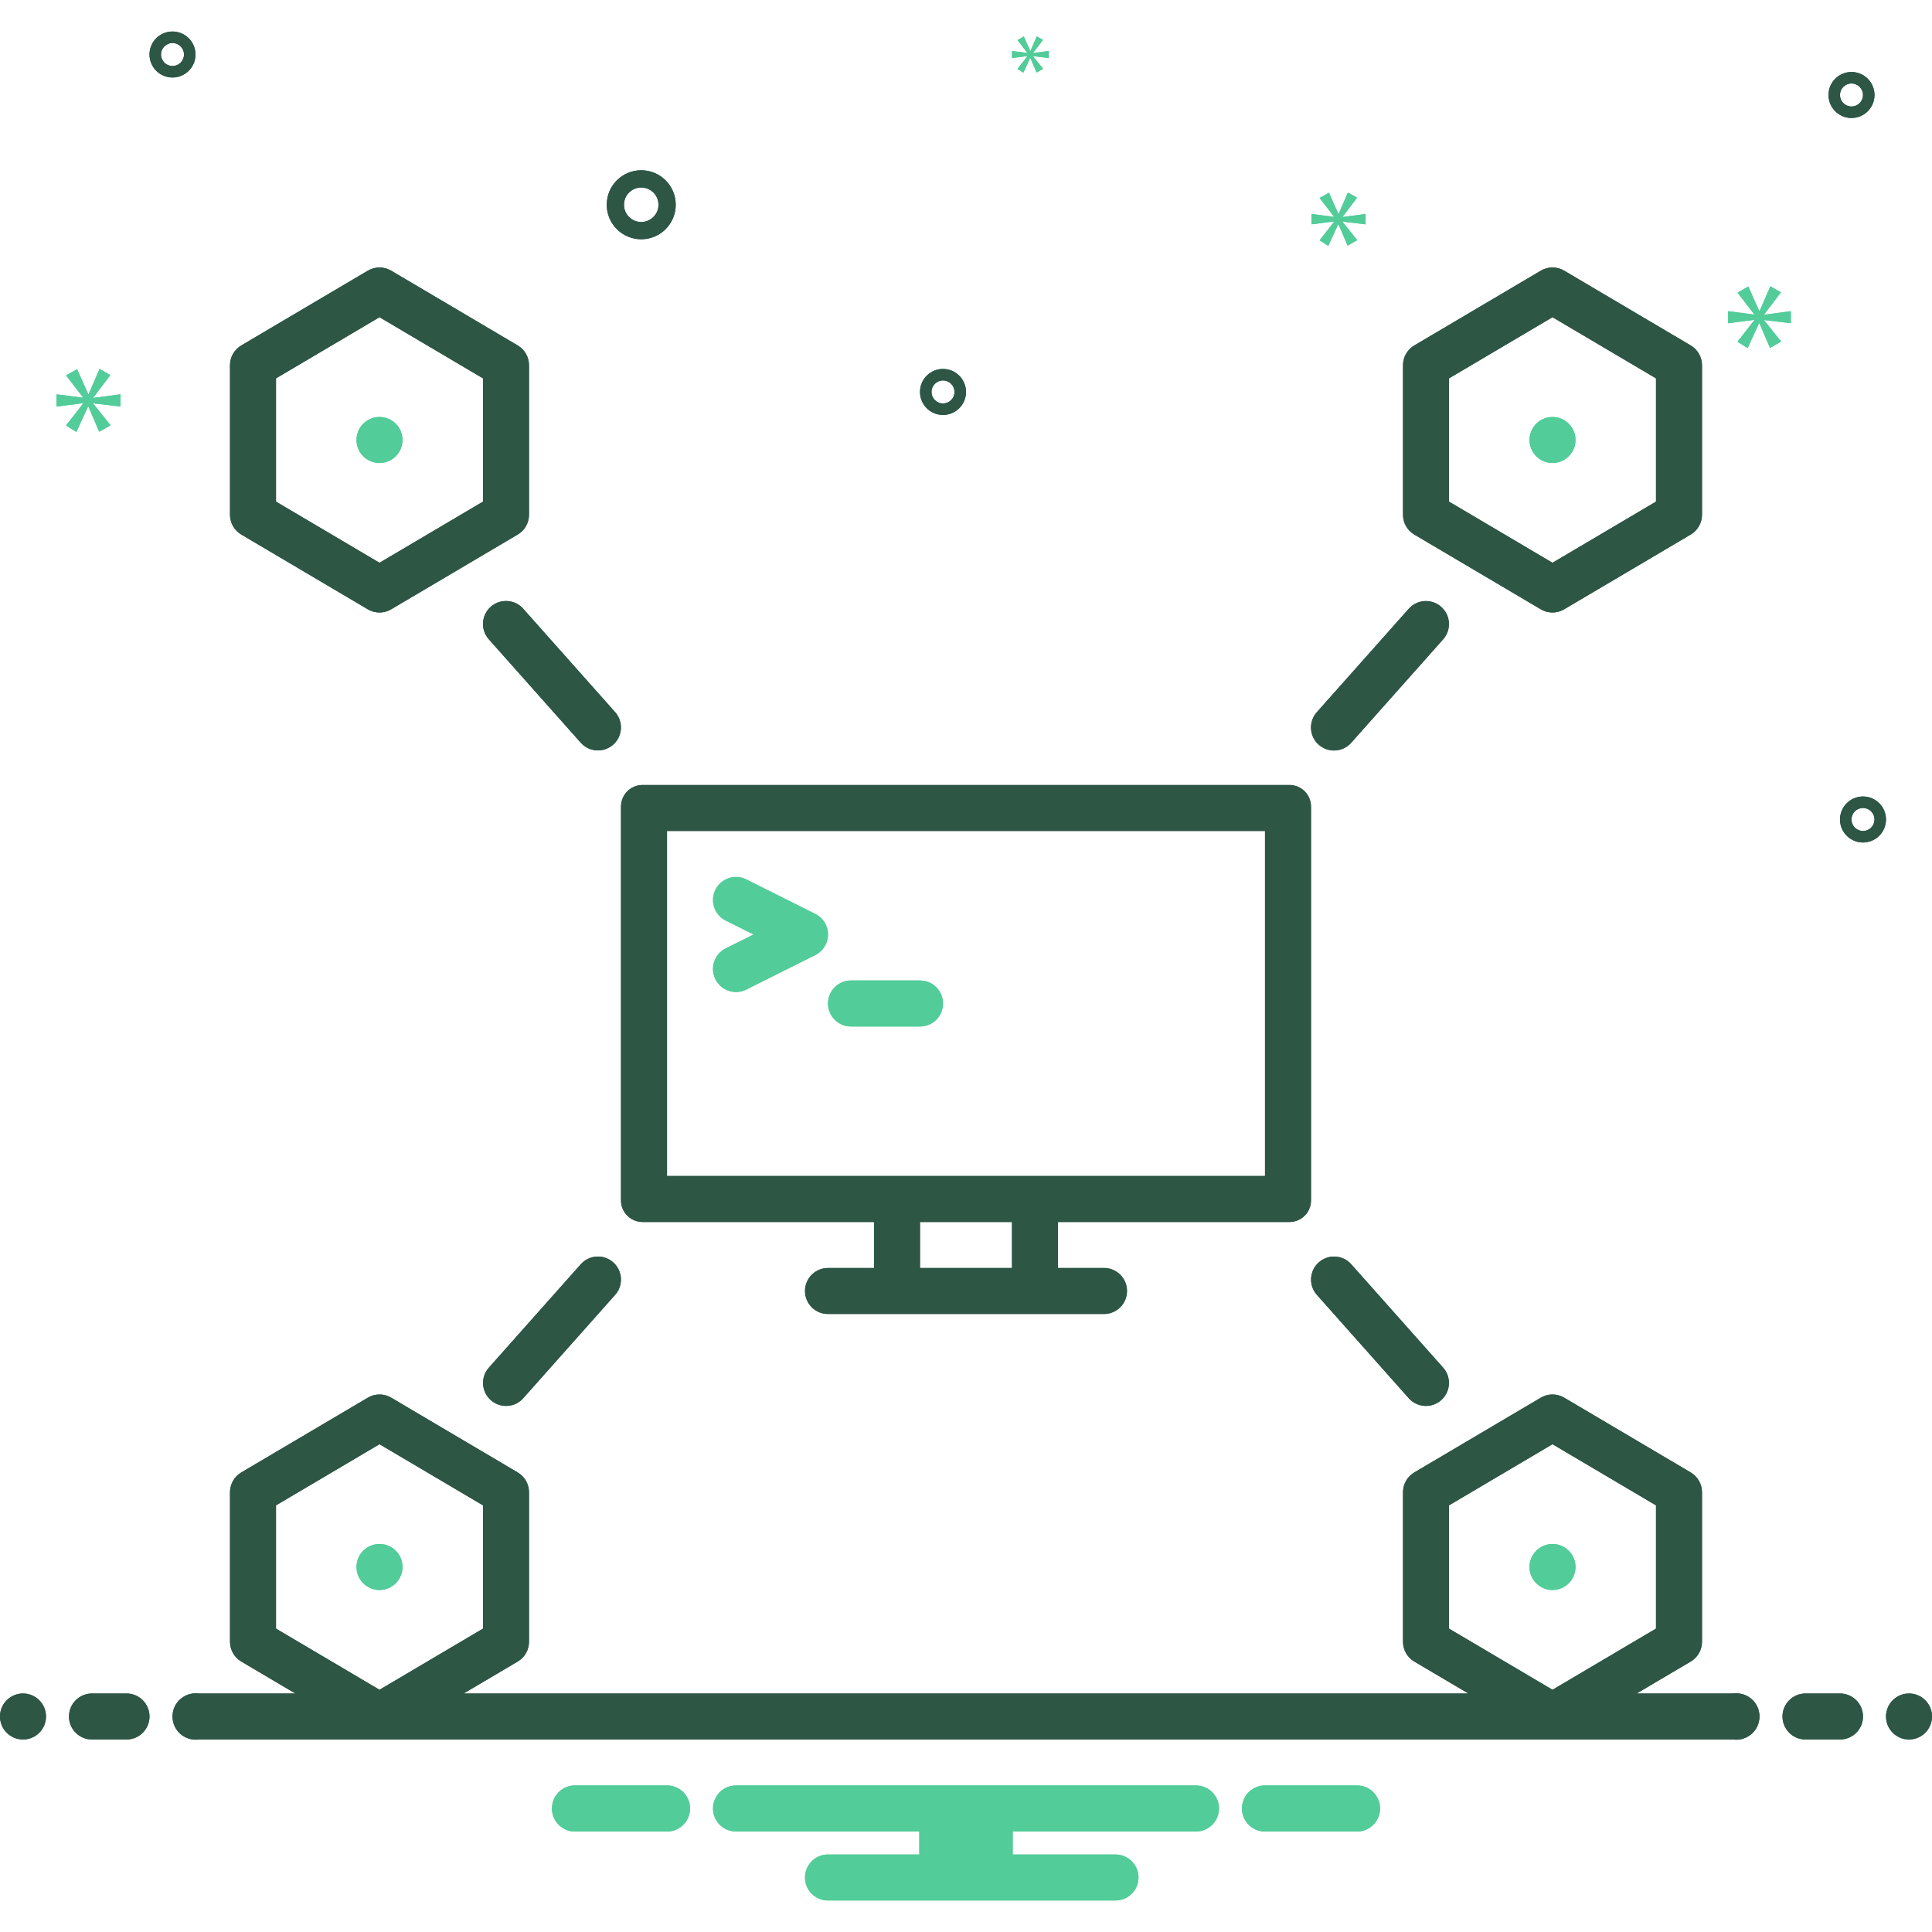
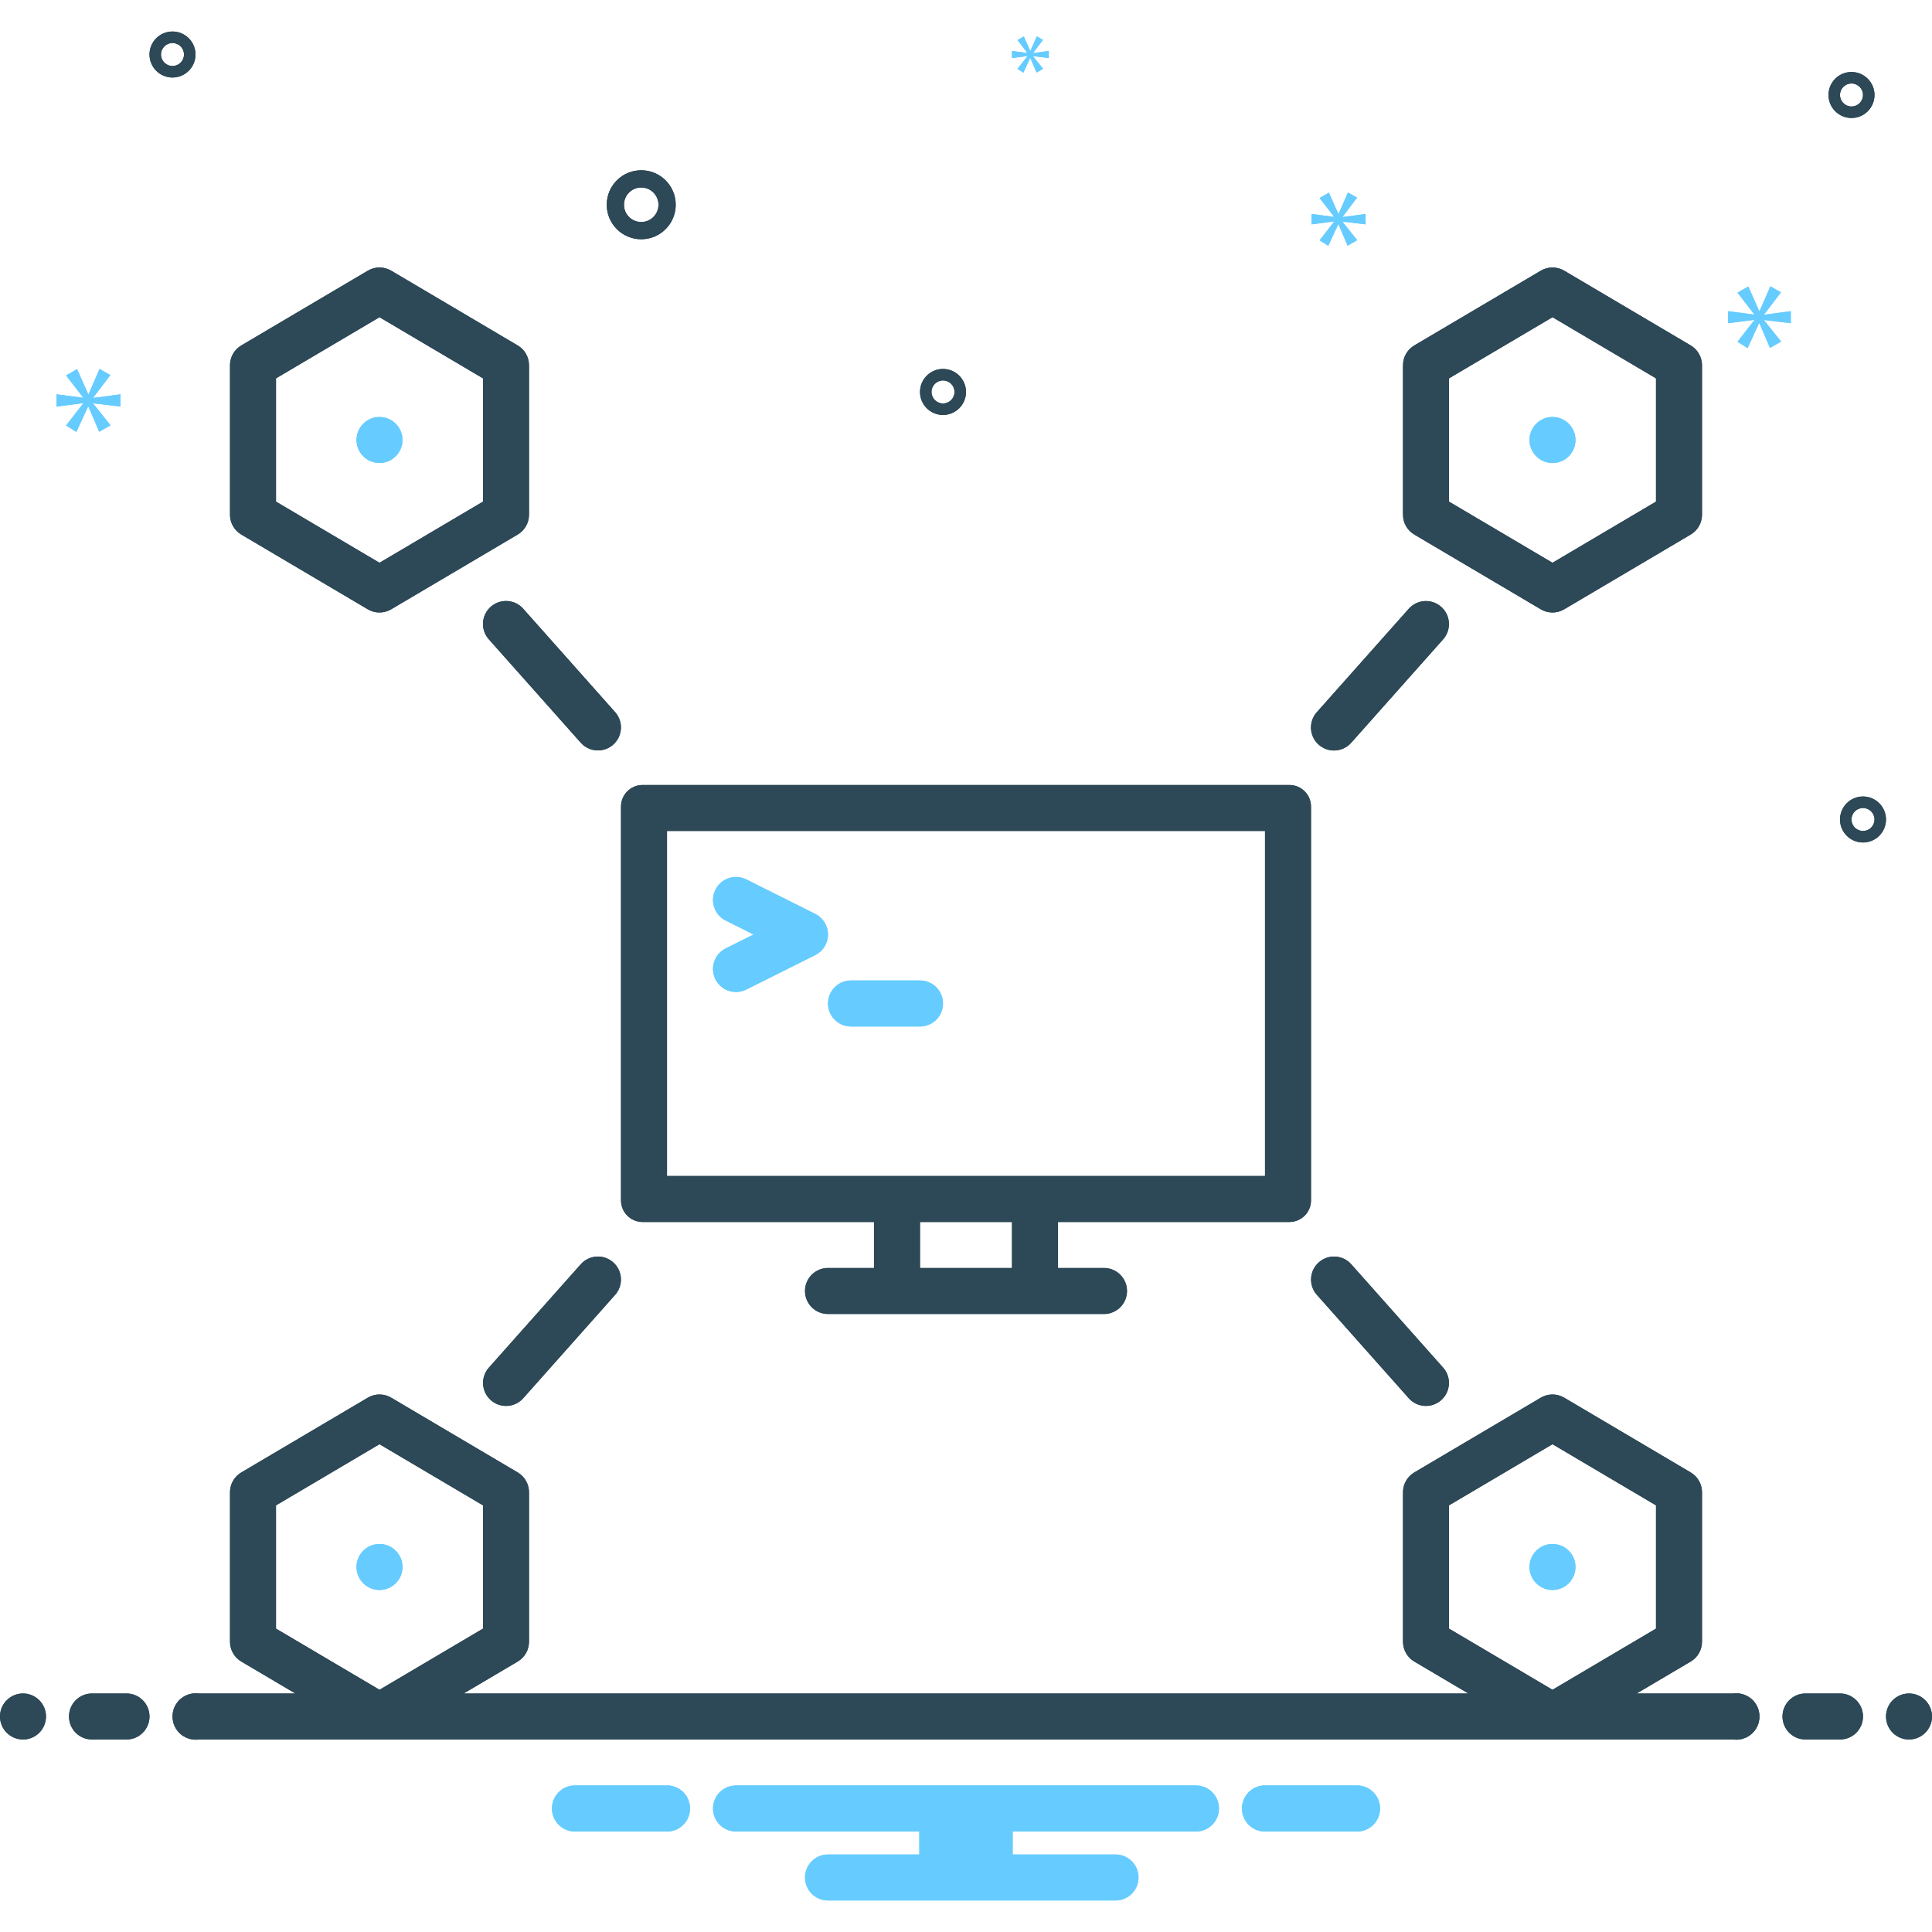
<svg xmlns="http://www.w3.org/2000/svg" data-name="Layer 1" viewBox="0 0 168 168" id="development">
-   <circle cx="2" cy="149.26" r="2" fill="#2d5645" class="color2d4356 svgShape" />
-   <path fill="#2d5645" d="M11 147.26H8a2 2 0 0 0 0 4h3a2 2 0 0 0 0-4zM160 147.26h-3a2 2 0 0 0 0 4h3a2 2 0 0 0 0-4z" class="color2d4356 svgShape" />
-   <circle cx="166" cy="149.26" r="2" fill="#2d5645" class="color2d4356 svgShape" />
-   <path fill="#52cc99" d="M118.154 155.26h-8.308a2.006 2.006 0 0 0 0 4h8.308a2.006 2.006 0 0 0 0-4zM58.154 155.26H49.846a2.006 2.006 0 0 0 0 4h8.308a2.006 2.006 0 0 0 0-4zM104 155.26H64a2 2 0 0 0 0 4H79.94v2H72a2 2 0 0 0 0 4H97a2 2 0 0 0 0-4H88.06v-2H104a2 2 0 0 0 0-4z" class="color0bceb2 svgShape" />
-   <path fill="#2d5645" d="M55.889 106.26H76v4H72a2 2 0 0 0 0 4H96a2 2 0 0 0 0-4H92v-4h20.11A1.878 1.878 0 0 0 114 104.392v-34.265a1.878 1.878 0 0 0-1.89-1.867H55.889A1.878 1.878 0 0 0 54 70.127v34.265A1.878 1.878 0 0 0 55.889 106.26zm32.111 4H80v-4h8zm-30-38h52v30H58zM20.982 46.482l11 6.5a1.999 1.999 0 0 0 2.035 0l11-6.5A2.001 2.001 0 0 0 46 44.76v-13a2.001 2.001 0 0 0-.982-1.722l-11-6.5a1.999 1.999 0 0 0-2.035 0l-11 6.5A2.001 2.001 0 0 0 20 31.76v13A2.001 2.001 0 0 0 20.982 46.482zM24 32.901l9-5.318 9 5.318V43.619l-9 5.318L24 43.619zM42.671 52.766a2 2 0 0 0-.166 2.823l8 9a2 2 0 0 0 2.99-2.657l-8-9A2 2 0 0 0 42.671 52.766z" class="color2d4356 svgShape" />
-   <circle cx="33" cy="38.26" r="2" fill="#52cc99" class="color0bceb2 svgShape" />
-   <path fill="#2d5645" d="M122.982 46.482l11 6.5a1.999 1.999 0 0 0 2.035 0l11-6.5A2.001 2.001 0 0 0 148 44.76v-13a2.001 2.001 0 0 0-.982-1.722l-11-6.5a1.999 1.999 0 0 0-2.035 0l-11 6.5A2.001 2.001 0 0 0 122 31.76v13A2.001 2.001 0 0 0 122.982 46.482zM126 32.901l9-5.318 9 5.318V43.619l-9 5.318L126 43.619zM115.999 65.26a1.995 1.995 0 0 0 1.496-.671l8-9a2 2 0 0 0-2.99-2.657l-8 9a2 2 0 0 0 1.494 3.329z" class="color2d4356 svgShape" />
-   <circle cx="135" cy="38.26" r="2" fill="#52cc99" class="color0bceb2 svgShape" />
-   <path fill="#2d5645" d="M50.505,109.932l-8,9a2,2,0,0,0,2.99,2.657l8-9a2,2,0,0,0-2.99-2.657Z" class="color2d4356 svgShape" />
-   <circle cx="33" cy="136.26" r="2" fill="#52cc99" class="color0bceb2 svgShape" />
-   <path fill="#2d5645" d="M122.505,121.589a2,2,0,0,0,2.99-2.657l-8-9a2,2,0,0,0-2.99,2.657Z" class="color2d4356 svgShape" />
-   <circle cx="135" cy="136.26" r="2" fill="#52cc99" class="color0bceb2 svgShape" />
-   <path fill="#52cc99" d="M70.895 79.471l-6-3a2 2 0 0 0-1.789 3.578l2.423 1.211L63.105 82.471a2 2 0 1 0 1.789 3.578l6-3a2 2 0 0 0 0-3.578zM80 85.26H74a2 2 0 0 0 0 4h6a2 2 0 0 0 0-4z" class="color0bceb2 svgShape" />
-   <path fill="#2d5645" d="M150.721 147.26H142.316l4.702-2.778A2.001 2.001 0 0 0 148 142.76v-13a2.001 2.001 0 0 0-.982-1.722l-11-6.5a1.999 1.999 0 0 0-2.035 0l-11 6.5A2.001 2.001 0 0 0 122 129.76v13a2.001 2.001 0 0 0 .982 1.722l4.702 2.778H40.316l4.702-2.778A2.001 2.001 0 0 0 46 142.76v-13a2.001 2.001 0 0 0-.982-1.722l-11-6.5a1.999 1.999 0 0 0-2.035 0l-11 6.5A2.001 2.001 0 0 0 20 129.76v13a2.001 2.001 0 0 0 .982 1.722l4.702 2.778H17.279a2.017 2.017 0 1 0 0 4H150.721a2.017 2.017 0 1 0 0-4zM126 130.901l9-5.318 9 5.318V141.619l-9 5.318-9-5.318zm-102 0l9-5.318 9 5.318V141.619l-9 5.318L24 141.619zM55.759 20.805a3 3 0 1 0-3-3A3.003 3.003 0 0 0 55.759 20.805zm0-4.5a1.5 1.5 0 1 1-1.5 1.5A1.501 1.501 0 0 1 55.759 16.305zM162 69.26a2 2 0 1 0 2 2A2.002 2.002 0 0 0 162 69.26zm0 3a1 1 0 1 1 1-1A1.001 1.001 0 0 1 162 72.26zM15 2.74a2 2 0 1 0 2 2A2.002 2.002 0 0 0 15 2.74zm0 3a1 1 0 1 1 1-1A1.001 1.001 0 0 1 15 5.74zM161 6.26a2 2 0 1 0 2 2A2.002 2.002 0 0 0 161 6.26zm0 3a1 1 0 1 1 1-1A1.001 1.001 0 0 1 161 9.26zM84 34.083a2 2 0 1 0-2 2A2.002 2.002 0 0 0 84 34.083zm-3 0a1 1 0 1 1 1 1A1.001 1.001 0 0 1 81 34.083z" class="color2d4356 svgShape" />
-   <polygon fill="#52cc99" points="8.111 34.571 9.597 32.615 8.658 32.083 7.704 34.273 7.672 34.273 6.703 32.099 5.747 32.646 7.219 34.556 7.219 34.587 4.918 34.289 4.918 35.353 7.234 35.056 7.234 35.087 5.747 36.996 6.639 37.56 7.657 35.353 7.688 35.353 8.627 37.544 9.613 36.981 8.111 35.103 8.111 35.071 10.473 35.353 10.473 34.289 8.111 34.602 8.111 34.571" class="color0bceb2 svgShape" />
-   <polygon fill="#52cc99" points="89.334 4.893 88.478 5.992 88.991 6.317 89.577 5.046 89.595 5.046 90.136 6.307 90.704 5.983 89.839 4.902 89.839 4.884 91.199 5.046 91.199 4.433 89.839 4.613 89.839 4.596 90.695 3.469 90.154 3.163 89.604 4.424 89.586 4.424 89.028 3.172 88.478 3.487 89.325 4.587 89.325 4.605 88 4.433 88 5.046 89.334 4.875 89.334 4.893" class="color0bceb2 svgShape" />
-   <polygon fill="#52cc99" points="155.724 28.105 155.724 27.061 153.407 27.368 153.407 27.338 154.866 25.419 153.945 24.898 153.009 27.046 152.977 27.046 152.027 24.913 151.089 25.45 152.533 27.323 152.533 27.353 150.276 27.061 150.276 28.105 152.548 27.814 152.548 27.844 151.089 29.716 151.964 30.269 152.963 28.105 152.992 28.105 153.913 30.254 154.881 29.701 153.407 27.859 153.407 27.829 155.724 28.105" class="color0bceb2 svgShape" />
-   <polygon fill="#52cc99" points="116.748 18.846 118.006 17.191 117.211 16.741 116.404 18.594 116.377 18.594 115.557 16.754 114.748 17.218 115.993 18.833 115.993 18.859 114.047 18.608 114.047 19.508 116.006 19.257 116.006 19.283 114.748 20.898 115.503 21.375 116.364 19.508 116.39 19.508 117.185 21.361 118.019 20.885 116.748 19.296 116.748 19.27 118.746 19.508 118.746 18.608 116.748 18.872 116.748 18.846" class="color0bceb2 svgShape" />
-   <circle cx="2" cy="149.26" r="2" fill="#2d5645" class="color2d4356 svgShape" />
-   <path fill="#2d5645" d="M11 147.26H8a2 2 0 0 0 0 4h3a2 2 0 0 0 0-4zM160 147.26h-3a2 2 0 0 0 0 4h3a2 2 0 0 0 0-4z" class="color2d4356 svgShape" />
-   <circle cx="166" cy="149.26" r="2" fill="#2d5645" class="color2d4356 svgShape" />
-   <path fill="#52cc99" d="M118.154 155.26h-8.308a2.006 2.006 0 0 0 0 4h8.308a2.006 2.006 0 0 0 0-4zM58.154 155.26H49.846a2.006 2.006 0 0 0 0 4h8.308a2.006 2.006 0 0 0 0-4zM104 155.26H64a2 2 0 0 0 0 4H79.94v2H72a2 2 0 0 0 0 4H97a2 2 0 0 0 0-4H88.06v-2H104a2 2 0 0 0 0-4z" class="color0bceb2 svgShape" />
-   <path fill="#2d5645" d="M55.889 106.26H76v4H72a2 2 0 0 0 0 4H96a2 2 0 0 0 0-4H92v-4h20.11A1.878 1.878 0 0 0 114 104.392v-34.265a1.878 1.878 0 0 0-1.89-1.867H55.889A1.878 1.878 0 0 0 54 70.127v34.265A1.878 1.878 0 0 0 55.889 106.26zm32.111 4H80v-4h8zm-30-38h52v30H58zM20.982 46.482l11 6.5a1.999 1.999 0 0 0 2.035 0l11-6.5A2.001 2.001 0 0 0 46 44.76v-13a2.001 2.001 0 0 0-.982-1.722l-11-6.5a1.999 1.999 0 0 0-2.035 0l-11 6.5A2.001 2.001 0 0 0 20 31.76v13A2.001 2.001 0 0 0 20.982 46.482zM24 32.901l9-5.318 9 5.318V43.619l-9 5.318L24 43.619zM42.671 52.766a2 2 0 0 0-.166 2.823l8 9a2 2 0 0 0 2.99-2.657l-8-9A2 2 0 0 0 42.671 52.766z" class="color2d4356 svgShape" />
-   <circle cx="33" cy="38.26" r="2" fill="#52cc99" class="color0bceb2 svgShape" />
-   <path fill="#2d5645" d="M122.982 46.482l11 6.5a1.999 1.999 0 0 0 2.035 0l11-6.5A2.001 2.001 0 0 0 148 44.76v-13a2.001 2.001 0 0 0-.982-1.722l-11-6.5a1.999 1.999 0 0 0-2.035 0l-11 6.5A2.001 2.001 0 0 0 122 31.76v13A2.001 2.001 0 0 0 122.982 46.482zM126 32.901l9-5.318 9 5.318V43.619l-9 5.318L126 43.619zM115.999 65.26a1.995 1.995 0 0 0 1.496-.671l8-9a2 2 0 0 0-2.99-2.657l-8 9a2 2 0 0 0 1.494 3.329z" class="color2d4356 svgShape" />
-   <circle cx="135" cy="38.26" r="2" fill="#52cc99" class="color0bceb2 svgShape" />
-   <path fill="#2d5645" d="M50.505,109.932l-8,9a2,2,0,0,0,2.99,2.657l8-9a2,2,0,0,0-2.99-2.657Z" class="color2d4356 svgShape" />
-   <circle cx="33" cy="136.26" r="2" fill="#52cc99" class="color0bceb2 svgShape" />
-   <path fill="#2d5645" d="M122.505,121.589a2,2,0,0,0,2.99-2.657l-8-9a2,2,0,0,0-2.99,2.657Z" class="color2d4356 svgShape" />
-   <circle cx="135" cy="136.26" r="2" fill="#52cc99" class="color0bceb2 svgShape" />
-   <path fill="#52cc99" d="M70.895 79.471l-6-3a2 2 0 0 0-1.789 3.578l2.423 1.211L63.105 82.471a2 2 0 1 0 1.789 3.578l6-3a2 2 0 0 0 0-3.578zM80 85.26H74a2 2 0 0 0 0 4h6a2 2 0 0 0 0-4z" class="color0bceb2 svgShape" />
-   <path fill="#2d5645" d="M150.721 147.26H142.316l4.702-2.778A2.001 2.001 0 0 0 148 142.76v-13a2.001 2.001 0 0 0-.982-1.722l-11-6.5a1.999 1.999 0 0 0-2.035 0l-11 6.5A2.001 2.001 0 0 0 122 129.76v13a2.001 2.001 0 0 0 .982 1.722l4.702 2.778H40.316l4.702-2.778A2.001 2.001 0 0 0 46 142.76v-13a2.001 2.001 0 0 0-.982-1.722l-11-6.5a1.999 1.999 0 0 0-2.035 0l-11 6.5A2.001 2.001 0 0 0 20 129.76v13a2.001 2.001 0 0 0 .982 1.722l4.702 2.778H17.279a2.017 2.017 0 1 0 0 4H150.721a2.017 2.017 0 1 0 0-4zM126 130.901l9-5.318 9 5.318V141.619l-9 5.318-9-5.318zm-102 0l9-5.318 9 5.318V141.619l-9 5.318L24 141.619zM55.759 20.805a3 3 0 1 0-3-3A3.003 3.003 0 0 0 55.759 20.805zm0-4.5a1.5 1.5 0 1 1-1.5 1.5A1.501 1.501 0 0 1 55.759 16.305zM162 69.26a2 2 0 1 0 2 2A2.002 2.002 0 0 0 162 69.26zm0 3a1 1 0 1 1 1-1A1.001 1.001 0 0 1 162 72.26zM15 2.74a2 2 0 1 0 2 2A2.002 2.002 0 0 0 15 2.74zm0 3a1 1 0 1 1 1-1A1.001 1.001 0 0 1 15 5.74zM161 6.26a2 2 0 1 0 2 2A2.002 2.002 0 0 0 161 6.26zm0 3a1 1 0 1 1 1-1A1.001 1.001 0 0 1 161 9.26zM84 34.083a2 2 0 1 0-2 2A2.002 2.002 0 0 0 84 34.083zm-3 0a1 1 0 1 1 1 1A1.001 1.001 0 0 1 81 34.083z" class="color2d4356 svgShape" />
-   <polygon fill="#52cc99" points="8.111 34.571 9.597 32.615 8.658 32.083 7.704 34.273 7.672 34.273 6.703 32.099 5.747 32.646 7.219 34.556 7.219 34.587 4.918 34.289 4.918 35.353 7.234 35.056 7.234 35.087 5.747 36.996 6.639 37.56 7.657 35.353 7.688 35.353 8.627 37.544 9.613 36.981 8.111 35.103 8.111 35.071 10.473 35.353 10.473 34.289 8.111 34.602 8.111 34.571" class="color0bceb2 svgShape" />
-   <polygon fill="#52cc99" points="89.334 4.893 88.478 5.992 88.991 6.317 89.577 5.046 89.595 5.046 90.136 6.307 90.704 5.983 89.839 4.902 89.839 4.884 91.199 5.046 91.199 4.433 89.839 4.613 89.839 4.596 90.695 3.469 90.154 3.163 89.604 4.424 89.586 4.424 89.028 3.172 88.478 3.487 89.325 4.587 89.325 4.605 88 4.433 88 5.046 89.334 4.875 89.334 4.893" class="color0bceb2 svgShape" />
-   <polygon fill="#52cc99" points="155.724 28.105 155.724 27.061 153.407 27.368 153.407 27.338 154.866 25.419 153.945 24.898 153.009 27.046 152.977 27.046 152.027 24.913 151.089 25.45 152.533 27.323 152.533 27.353 150.276 27.061 150.276 28.105 152.548 27.814 152.548 27.844 151.089 29.716 151.964 30.269 152.963 28.105 152.992 28.105 153.913 30.254 154.881 29.701 153.407 27.859 153.407 27.829 155.724 28.105" class="color0bceb2 svgShape" />
-   <polygon fill="#52cc99" points="116.748 18.846 118.006 17.191 117.211 16.741 116.404 18.594 116.377 18.594 115.557 16.754 114.748 17.218 115.993 18.833 115.993 18.859 114.047 18.608 114.047 19.508 116.006 19.257 116.006 19.283 114.748 20.898 115.503 21.375 116.364 19.508 116.39 19.508 117.185 21.361 118.019 20.885 116.748 19.296 116.748 19.27 118.746 19.508 118.746 18.608 116.748 18.872 116.748 18.846" class="color0bceb2 svgShape" />
+   <circle cx="2" cy="149.26" r="2" fill="#2d4856" class="color2d4356 svgShape" />
+   <path fill="#2d4856" d="M11 147.26H8a2 2 0 0 0 0 4h3a2 2 0 0 0 0-4zM160 147.26h-3a2 2 0 0 0 0 4h3a2 2 0 0 0 0-4z" class="color2d4356 svgShape" />
+   <circle cx="166" cy="149.26" r="2" fill="#2d4856" class="color2d4356 svgShape" />
+   <path fill="#66ccff" d="M118.154 155.26h-8.308a2.006 2.006 0 0 0 0 4h8.308a2.006 2.006 0 0 0 0-4zM58.154 155.26H49.846a2.006 2.006 0 0 0 0 4h8.308a2.006 2.006 0 0 0 0-4zM104 155.26H64a2 2 0 0 0 0 4H79.94v2H72a2 2 0 0 0 0 4H97a2 2 0 0 0 0-4H88.06v-2H104a2 2 0 0 0 0-4z" class="color0bceb2 svgShape" />
+   <path fill="#2d4856" d="M55.889 106.26H76v4H72a2 2 0 0 0 0 4H96a2 2 0 0 0 0-4H92v-4h20.11A1.878 1.878 0 0 0 114 104.392v-34.265a1.878 1.878 0 0 0-1.89-1.867H55.889A1.878 1.878 0 0 0 54 70.127v34.265A1.878 1.878 0 0 0 55.889 106.26zm32.111 4H80v-4h8zm-30-38h52v30H58zM20.982 46.482l11 6.5a1.999 1.999 0 0 0 2.035 0l11-6.5A2.001 2.001 0 0 0 46 44.76v-13a2.001 2.001 0 0 0-.982-1.722l-11-6.5a1.999 1.999 0 0 0-2.035 0l-11 6.5A2.001 2.001 0 0 0 20 31.76v13A2.001 2.001 0 0 0 20.982 46.482zM24 32.901l9-5.318 9 5.318V43.619l-9 5.318L24 43.619zM42.671 52.766a2 2 0 0 0-.166 2.823l8 9a2 2 0 0 0 2.99-2.657l-8-9A2 2 0 0 0 42.671 52.766z" class="color2d4356 svgShape" />
+   <circle cx="33" cy="38.26" r="2" fill="#66ccff" class="color0bceb2 svgShape" />
+   <path fill="#2d4856" d="M122.982 46.482l11 6.5a1.999 1.999 0 0 0 2.035 0l11-6.5A2.001 2.001 0 0 0 148 44.76v-13a2.001 2.001 0 0 0-.982-1.722l-11-6.5a1.999 1.999 0 0 0-2.035 0l-11 6.5A2.001 2.001 0 0 0 122 31.76v13A2.001 2.001 0 0 0 122.982 46.482zM126 32.901l9-5.318 9 5.318V43.619l-9 5.318L126 43.619zM115.999 65.26a1.995 1.995 0 0 0 1.496-.671l8-9a2 2 0 0 0-2.99-2.657l-8 9a2 2 0 0 0 1.494 3.329z" class="color2d4356 svgShape" />
+   <circle cx="135" cy="38.26" r="2" fill="#66ccff" class="color0bceb2 svgShape" />
+   <path fill="#2d4856" d="M50.505,109.932l-8,9a2,2,0,0,0,2.99,2.657l8-9a2,2,0,0,0-2.99-2.657Z" class="color2d4356 svgShape" />
+   <circle cx="33" cy="136.26" r="2" fill="#66ccff" class="color0bceb2 svgShape" />
+   <path fill="#2d4856" d="M122.505,121.589a2,2,0,0,0,2.99-2.657l-8-9a2,2,0,0,0-2.99,2.657Z" class="color2d4356 svgShape" />
+   <circle cx="135" cy="136.26" r="2" fill="#66ccff" class="color0bceb2 svgShape" />
+   <path fill="#66ccff" d="M70.895 79.471l-6-3a2 2 0 0 0-1.789 3.578l2.423 1.211L63.105 82.471a2 2 0 1 0 1.789 3.578l6-3a2 2 0 0 0 0-3.578zM80 85.26H74a2 2 0 0 0 0 4h6a2 2 0 0 0 0-4z" class="color0bceb2 svgShape" />
+   <path fill="#2d4856" d="M150.721 147.26H142.316l4.702-2.778A2.001 2.001 0 0 0 148 142.76v-13a2.001 2.001 0 0 0-.982-1.722l-11-6.5a1.999 1.999 0 0 0-2.035 0l-11 6.5A2.001 2.001 0 0 0 122 129.76v13a2.001 2.001 0 0 0 .982 1.722l4.702 2.778H40.316l4.702-2.778A2.001 2.001 0 0 0 46 142.76v-13a2.001 2.001 0 0 0-.982-1.722l-11-6.5a1.999 1.999 0 0 0-2.035 0l-11 6.5A2.001 2.001 0 0 0 20 129.76v13a2.001 2.001 0 0 0 .982 1.722l4.702 2.778H17.279a2.017 2.017 0 1 0 0 4H150.721a2.017 2.017 0 1 0 0-4zM126 130.901l9-5.318 9 5.318V141.619l-9 5.318-9-5.318zm-102 0l9-5.318 9 5.318V141.619l-9 5.318L24 141.619zM55.759 20.805a3 3 0 1 0-3-3A3.003 3.003 0 0 0 55.759 20.805zm0-4.5a1.5 1.5 0 1 1-1.5 1.5A1.501 1.501 0 0 1 55.759 16.305zM162 69.26a2 2 0 1 0 2 2A2.002 2.002 0 0 0 162 69.26zm0 3a1 1 0 1 1 1-1A1.001 1.001 0 0 1 162 72.26zM15 2.74a2 2 0 1 0 2 2A2.002 2.002 0 0 0 15 2.74zm0 3a1 1 0 1 1 1-1A1.001 1.001 0 0 1 15 5.74zM161 6.26a2 2 0 1 0 2 2A2.002 2.002 0 0 0 161 6.26zm0 3a1 1 0 1 1 1-1A1.001 1.001 0 0 1 161 9.26zM84 34.083a2 2 0 1 0-2 2A2.002 2.002 0 0 0 84 34.083zm-3 0a1 1 0 1 1 1 1A1.001 1.001 0 0 1 81 34.083z" class="color2d4356 svgShape" />
+   <polygon fill="#66ccff" points="8.111 34.571 9.597 32.615 8.658 32.083 7.704 34.273 7.672 34.273 6.703 32.099 5.747 32.646 7.219 34.556 7.219 34.587 4.918 34.289 4.918 35.353 7.234 35.056 7.234 35.087 5.747 36.996 6.639 37.56 7.657 35.353 7.688 35.353 8.627 37.544 9.613 36.981 8.111 35.103 8.111 35.071 10.473 35.353 10.473 34.289 8.111 34.602 8.111 34.571" class="color0bceb2 svgShape" />
+   <polygon fill="#66ccff" points="89.334 4.893 88.478 5.992 88.991 6.317 89.577 5.046 89.595 5.046 90.136 6.307 90.704 5.983 89.839 4.902 89.839 4.884 91.199 5.046 91.199 4.433 89.839 4.613 89.839 4.596 90.695 3.469 90.154 3.163 89.604 4.424 89.586 4.424 89.028 3.172 88.478 3.487 89.325 4.587 89.325 4.605 88 4.433 88 5.046 89.334 4.875 89.334 4.893" class="color0bceb2 svgShape" />
+   <polygon fill="#66ccff" points="155.724 28.105 155.724 27.061 153.407 27.368 153.407 27.338 154.866 25.419 153.945 24.898 153.009 27.046 152.977 27.046 152.027 24.913 151.089 25.45 152.533 27.323 152.533 27.353 150.276 27.061 150.276 28.105 152.548 27.814 152.548 27.844 151.089 29.716 151.964 30.269 152.963 28.105 152.992 28.105 153.913 30.254 154.881 29.701 153.407 27.859 153.407 27.829 155.724 28.105" class="color0bceb2 svgShape" />
+   <polygon fill="#66ccff" points="116.748 18.846 118.006 17.191 117.211 16.741 116.404 18.594 116.377 18.594 115.557 16.754 114.748 17.218 115.993 18.833 115.993 18.859 114.047 18.608 114.047 19.508 116.006 19.257 116.006 19.283 114.748 20.898 115.503 21.375 116.364 19.508 116.39 19.508 117.185 21.361 118.019 20.885 116.748 19.296 116.748 19.27 118.746 19.508 118.746 18.608 116.748 18.872 116.748 18.846" class="color0bceb2 svgShape" />
+   <circle cx="2" cy="149.26" r="2" fill="#2d4856" class="color2d4356 svgShape" />
+   <path fill="#2d4856" d="M11 147.26H8a2 2 0 0 0 0 4h3a2 2 0 0 0 0-4zM160 147.26h-3a2 2 0 0 0 0 4h3a2 2 0 0 0 0-4z" class="color2d4356 svgShape" />
+   <circle cx="166" cy="149.26" r="2" fill="#2d4856" class="color2d4356 svgShape" />
+   <path fill="#66ccff" d="M118.154 155.26h-8.308a2.006 2.006 0 0 0 0 4h8.308a2.006 2.006 0 0 0 0-4zM58.154 155.26H49.846a2.006 2.006 0 0 0 0 4h8.308a2.006 2.006 0 0 0 0-4zM104 155.26H64a2 2 0 0 0 0 4H79.94v2H72a2 2 0 0 0 0 4H97a2 2 0 0 0 0-4H88.06v-2H104a2 2 0 0 0 0-4z" class="color0bceb2 svgShape" />
+   <path fill="#2d4856" d="M55.889 106.26H76v4H72a2 2 0 0 0 0 4H96a2 2 0 0 0 0-4H92v-4h20.11A1.878 1.878 0 0 0 114 104.392v-34.265a1.878 1.878 0 0 0-1.89-1.867H55.889A1.878 1.878 0 0 0 54 70.127v34.265A1.878 1.878 0 0 0 55.889 106.26zm32.111 4H80v-4h8zm-30-38h52v30H58zM20.982 46.482l11 6.5a1.999 1.999 0 0 0 2.035 0l11-6.5A2.001 2.001 0 0 0 46 44.76v-13a2.001 2.001 0 0 0-.982-1.722l-11-6.5a1.999 1.999 0 0 0-2.035 0l-11 6.5A2.001 2.001 0 0 0 20 31.76v13A2.001 2.001 0 0 0 20.982 46.482zM24 32.901l9-5.318 9 5.318V43.619l-9 5.318L24 43.619zM42.671 52.766a2 2 0 0 0-.166 2.823l8 9a2 2 0 0 0 2.99-2.657l-8-9A2 2 0 0 0 42.671 52.766z" class="color2d4356 svgShape" />
+   <circle cx="33" cy="38.26" r="2" fill="#66ccff" class="color0bceb2 svgShape" />
+   <path fill="#2d4856" d="M122.982 46.482l11 6.5a1.999 1.999 0 0 0 2.035 0l11-6.5A2.001 2.001 0 0 0 148 44.76v-13a2.001 2.001 0 0 0-.982-1.722l-11-6.5a1.999 1.999 0 0 0-2.035 0l-11 6.5A2.001 2.001 0 0 0 122 31.76v13A2.001 2.001 0 0 0 122.982 46.482zM126 32.901l9-5.318 9 5.318V43.619l-9 5.318L126 43.619zM115.999 65.26a1.995 1.995 0 0 0 1.496-.671l8-9a2 2 0 0 0-2.99-2.657l-8 9a2 2 0 0 0 1.494 3.329z" class="color2d4356 svgShape" />
+   <circle cx="135" cy="38.26" r="2" fill="#66ccff" class="color0bceb2 svgShape" />
+   <path fill="#2d4856" d="M50.505,109.932l-8,9a2,2,0,0,0,2.99,2.657l8-9a2,2,0,0,0-2.99-2.657Z" class="color2d4356 svgShape" />
+   <circle cx="33" cy="136.26" r="2" fill="#66ccff" class="color0bceb2 svgShape" />
+   <path fill="#2d4856" d="M122.505,121.589a2,2,0,0,0,2.99-2.657l-8-9a2,2,0,0,0-2.99,2.657Z" class="color2d4356 svgShape" />
+   <circle cx="135" cy="136.26" r="2" fill="#66ccff" class="color0bceb2 svgShape" />
+   <path fill="#66ccff" d="M70.895 79.471l-6-3a2 2 0 0 0-1.789 3.578l2.423 1.211L63.105 82.471a2 2 0 1 0 1.789 3.578l6-3a2 2 0 0 0 0-3.578zM80 85.26H74a2 2 0 0 0 0 4h6a2 2 0 0 0 0-4z" class="color0bceb2 svgShape" />
+   <path fill="#2d4856" d="M150.721 147.26H142.316l4.702-2.778A2.001 2.001 0 0 0 148 142.76v-13a2.001 2.001 0 0 0-.982-1.722l-11-6.5a1.999 1.999 0 0 0-2.035 0l-11 6.5A2.001 2.001 0 0 0 122 129.76v13a2.001 2.001 0 0 0 .982 1.722l4.702 2.778H40.316l4.702-2.778A2.001 2.001 0 0 0 46 142.76v-13a2.001 2.001 0 0 0-.982-1.722l-11-6.5a1.999 1.999 0 0 0-2.035 0l-11 6.5A2.001 2.001 0 0 0 20 129.76v13a2.001 2.001 0 0 0 .982 1.722l4.702 2.778H17.279a2.017 2.017 0 1 0 0 4H150.721a2.017 2.017 0 1 0 0-4zM126 130.901l9-5.318 9 5.318V141.619l-9 5.318-9-5.318zm-102 0l9-5.318 9 5.318V141.619l-9 5.318L24 141.619zM55.759 20.805a3 3 0 1 0-3-3A3.003 3.003 0 0 0 55.759 20.805zm0-4.5a1.5 1.5 0 1 1-1.5 1.5A1.501 1.501 0 0 1 55.759 16.305zM162 69.26a2 2 0 1 0 2 2A2.002 2.002 0 0 0 162 69.26zm0 3a1 1 0 1 1 1-1A1.001 1.001 0 0 1 162 72.26zM15 2.74a2 2 0 1 0 2 2A2.002 2.002 0 0 0 15 2.74zm0 3a1 1 0 1 1 1-1A1.001 1.001 0 0 1 15 5.74zM161 6.26a2 2 0 1 0 2 2A2.002 2.002 0 0 0 161 6.26zm0 3a1 1 0 1 1 1-1A1.001 1.001 0 0 1 161 9.26zM84 34.083a2 2 0 1 0-2 2A2.002 2.002 0 0 0 84 34.083zm-3 0a1 1 0 1 1 1 1A1.001 1.001 0 0 1 81 34.083z" class="color2d4356 svgShape" />
+   <polygon fill="#66ccff" points="8.111 34.571 9.597 32.615 8.658 32.083 7.704 34.273 7.672 34.273 6.703 32.099 5.747 32.646 7.219 34.556 7.219 34.587 4.918 34.289 4.918 35.353 7.234 35.056 7.234 35.087 5.747 36.996 6.639 37.56 7.657 35.353 7.688 35.353 8.627 37.544 9.613 36.981 8.111 35.103 8.111 35.071 10.473 35.353 10.473 34.289 8.111 34.602 8.111 34.571" class="color0bceb2 svgShape" />
+   <polygon fill="#66ccff" points="89.334 4.893 88.478 5.992 88.991 6.317 89.577 5.046 89.595 5.046 90.136 6.307 90.704 5.983 89.839 4.902 89.839 4.884 91.199 5.046 91.199 4.433 89.839 4.613 89.839 4.596 90.695 3.469 90.154 3.163 89.604 4.424 89.586 4.424 89.028 3.172 88.478 3.487 89.325 4.587 89.325 4.605 88 4.433 88 5.046 89.334 4.875 89.334 4.893" class="color0bceb2 svgShape" />
+   <polygon fill="#66ccff" points="155.724 28.105 155.724 27.061 153.407 27.368 153.407 27.338 154.866 25.419 153.945 24.898 153.009 27.046 152.977 27.046 152.027 24.913 151.089 25.45 152.533 27.323 152.533 27.353 150.276 27.061 150.276 28.105 152.548 27.814 152.548 27.844 151.089 29.716 151.964 30.269 152.963 28.105 152.992 28.105 153.913 30.254 154.881 29.701 153.407 27.859 153.407 27.829 155.724 28.105" class="color0bceb2 svgShape" />
+   <polygon fill="#66ccff" points="116.748 18.846 118.006 17.191 117.211 16.741 116.404 18.594 116.377 18.594 115.557 16.754 114.748 17.218 115.993 18.833 115.993 18.859 114.047 18.608 114.047 19.508 116.006 19.257 116.006 19.283 114.748 20.898 115.503 21.375 116.364 19.508 116.39 19.508 117.185 21.361 118.019 20.885 116.748 19.296 116.748 19.27 118.746 19.508 118.746 18.608 116.748 18.872 116.748 18.846" class="color0bceb2 svgShape" />
</svg>
